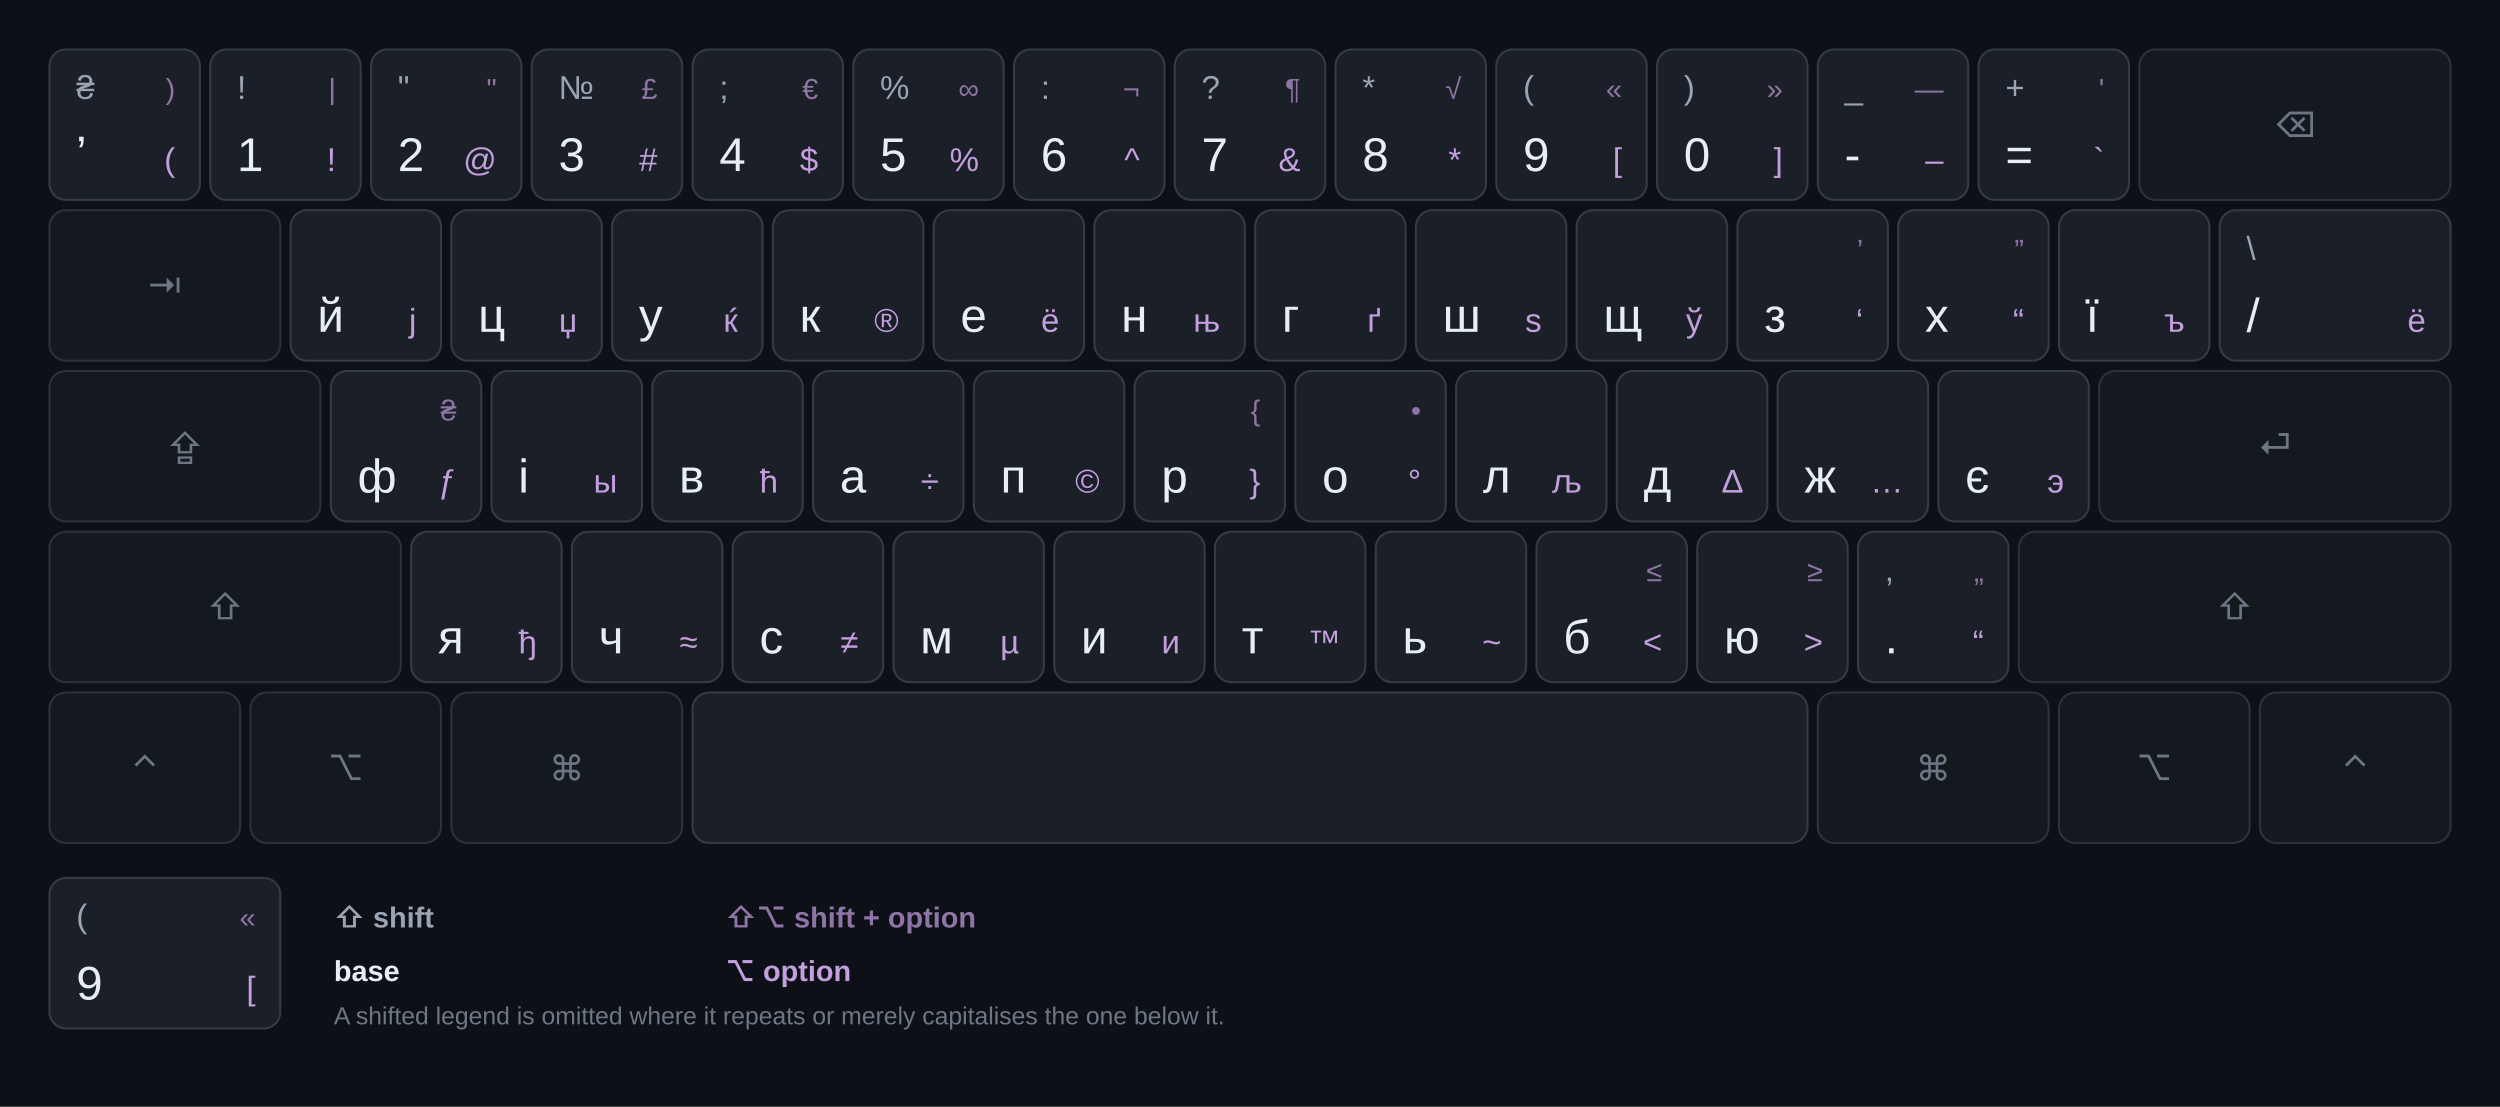
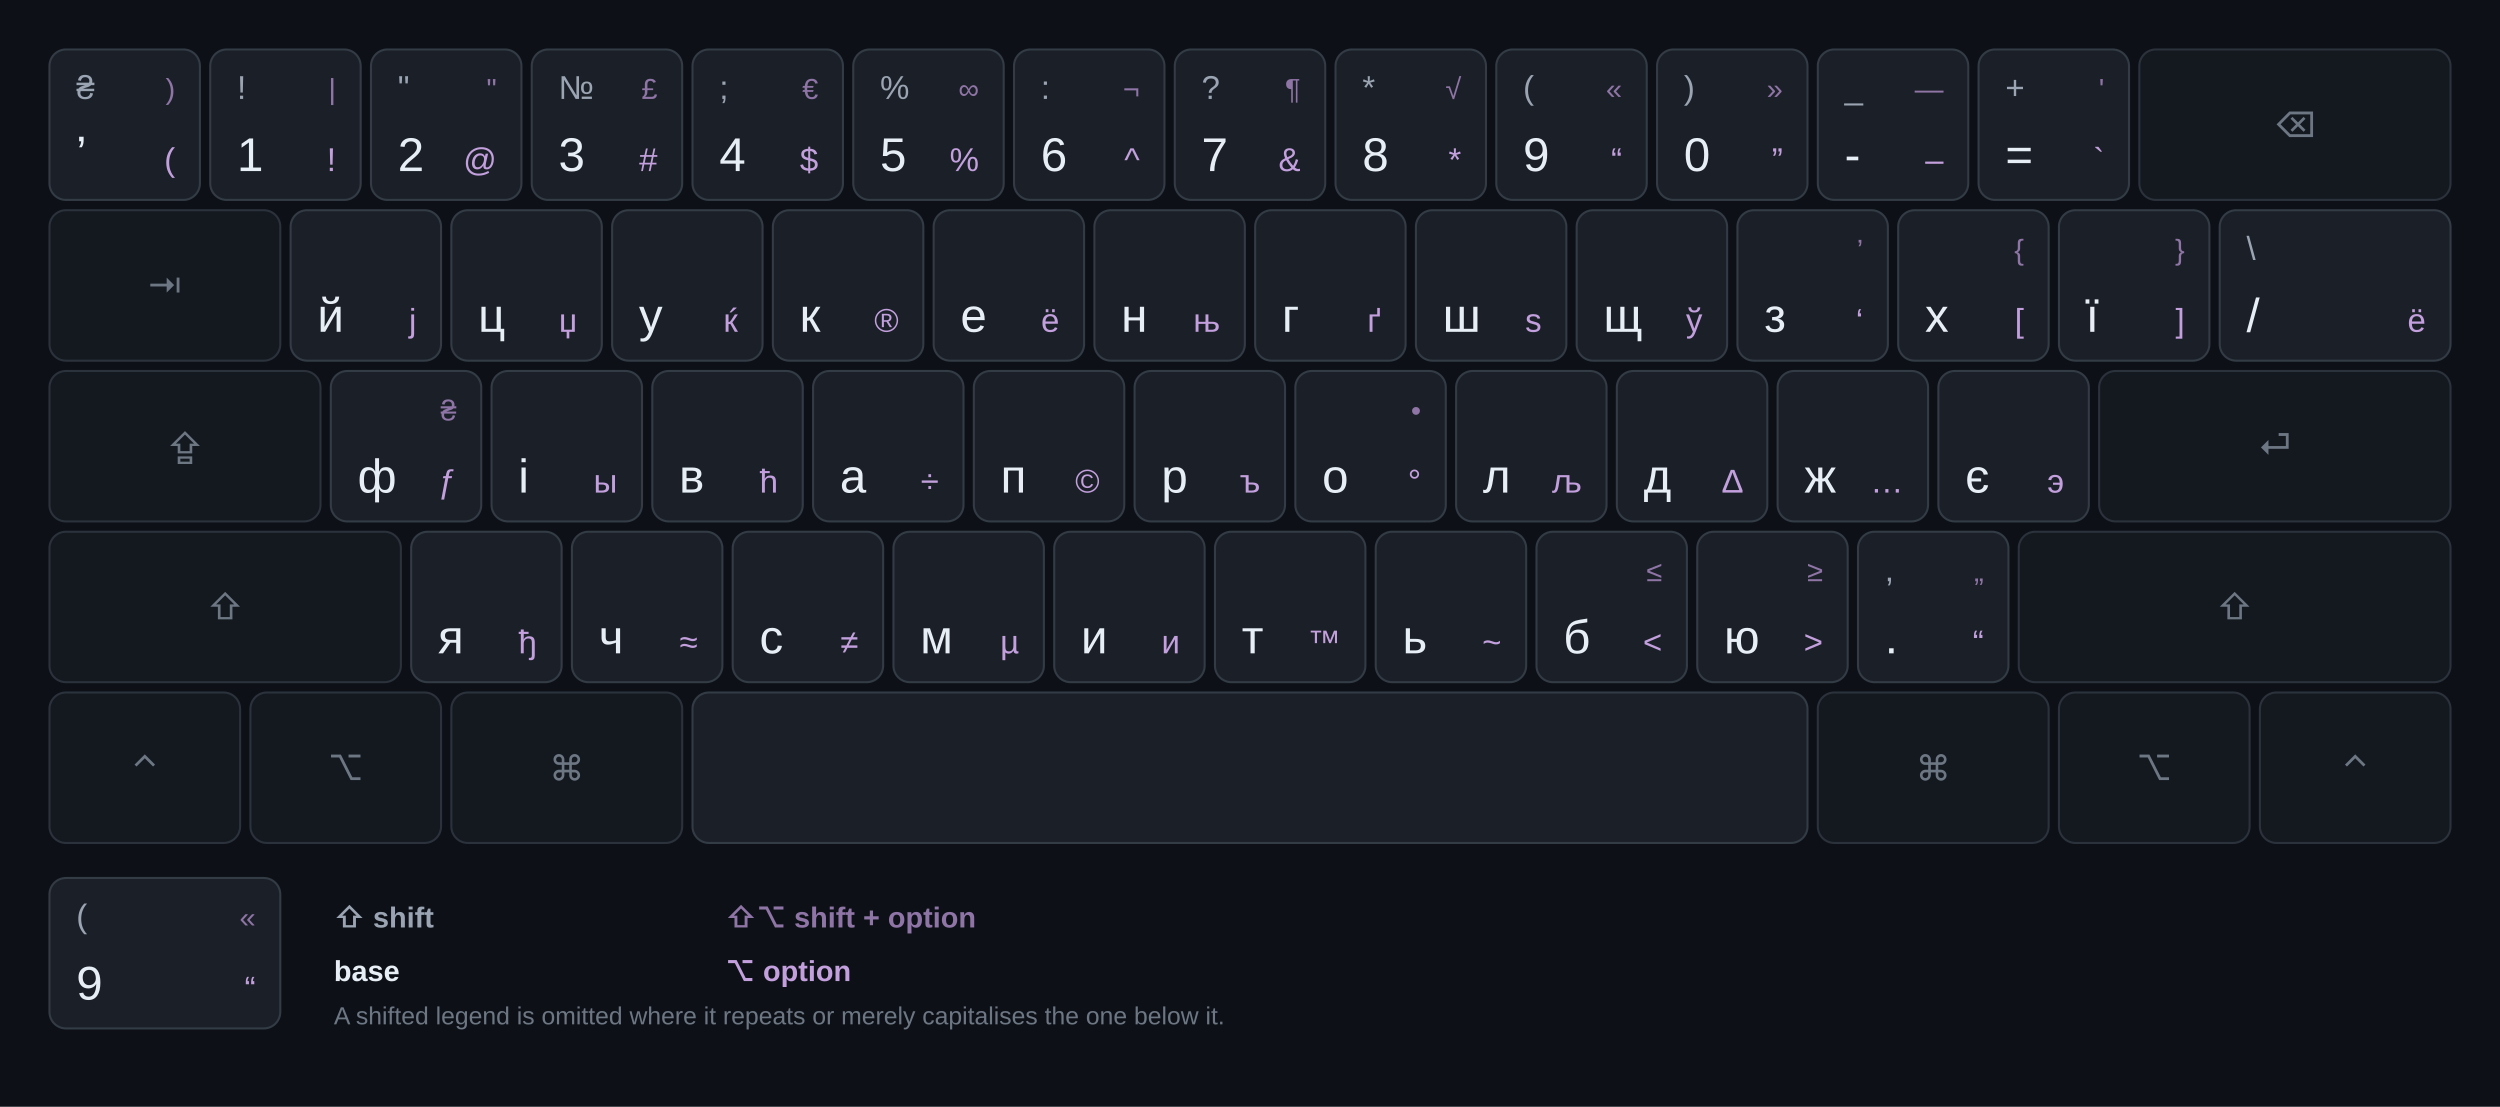
<svg xmlns="http://www.w3.org/2000/svg" width="1213" height="537" viewBox="0 0 1213 537" font-family="ui-sans-serif, -apple-system, BlinkMacSystemFont, 'SF Pro Text', 'Helvetica Neue', 'Segoe UI', Arial, sans-serif" role="img" aria-label="Ukrainian - Mac PC keyboard diagram: each key shows four characters — unmodified at bottom left, shift above it, option at bottom right, shift plus option above that.">
  <rect width="1213" height="537" fill="#0d1117" />
  <rect x="24" y="24" width="73" height="73" rx="8" fill="#1b2028" stroke="#333b45" stroke-width="1" />
  <text x="37" y="83" font-size="23" fill="#e8eef5" text-anchor="start">ʼ</text>
  <text x="37" y="48" font-size="16" fill="#9aa4b2" text-anchor="start">₴</text>
  <text x="85" y="83" font-size="16" fill="#c3a0dd" text-anchor="end">(</text>
  <text x="85" y="48" font-size="14" fill="#8f74a6" text-anchor="end">)</text>
  <rect x="102" y="24" width="73" height="73" rx="8" fill="#1b2028" stroke="#333b45" stroke-width="1" />
  <text x="115" y="83" font-size="23" fill="#e8eef5" text-anchor="start">1</text>
  <text x="115" y="48" font-size="16" fill="#9aa4b2" text-anchor="start">!</text>
  <text x="163" y="83" font-size="16" fill="#c3a0dd" text-anchor="end">!</text>
  <text x="163" y="48" font-size="14" fill="#8f74a6" text-anchor="end">|</text>
  <rect x="180" y="24" width="73" height="73" rx="8" fill="#1b2028" stroke="#333b45" stroke-width="1" />
  <text x="193" y="83" font-size="23" fill="#e8eef5" text-anchor="start">2</text>
  <text x="193" y="48" font-size="16" fill="#9aa4b2" text-anchor="start">"</text>
  <text x="241" y="83" font-size="16" fill="#c3a0dd" text-anchor="end">@</text>
  <text x="241" y="48" font-size="14" fill="#8f74a6" text-anchor="end">"</text>
  <rect x="258" y="24" width="73" height="73" rx="8" fill="#1b2028" stroke="#333b45" stroke-width="1" />
  <text x="271" y="83" font-size="23" fill="#e8eef5" text-anchor="start">3</text>
  <text x="271" y="48" font-size="16" fill="#9aa4b2" text-anchor="start">№</text>
  <text x="319" y="83" font-size="16" fill="#c3a0dd" text-anchor="end">#</text>
  <text x="319" y="48" font-size="14" fill="#8f74a6" text-anchor="end">£</text>
  <rect x="336" y="24" width="73" height="73" rx="8" fill="#1b2028" stroke="#333b45" stroke-width="1" />
  <text x="349" y="83" font-size="23" fill="#e8eef5" text-anchor="start">4</text>
  <text x="349" y="48" font-size="16" fill="#9aa4b2" text-anchor="start">;</text>
  <text x="397" y="83" font-size="16" fill="#c3a0dd" text-anchor="end">$</text>
  <text x="397" y="48" font-size="14" fill="#8f74a6" text-anchor="end">€</text>
  <rect x="414" y="24" width="73" height="73" rx="8" fill="#1b2028" stroke="#333b45" stroke-width="1" />
  <text x="427" y="83" font-size="23" fill="#e8eef5" text-anchor="start">5</text>
  <text x="427" y="48" font-size="16" fill="#9aa4b2" text-anchor="start">%</text>
  <text x="475" y="83" font-size="16" fill="#c3a0dd" text-anchor="end">%</text>
  <text x="475" y="48" font-size="14" fill="#8f74a6" text-anchor="end">∞</text>
  <rect x="492" y="24" width="73" height="73" rx="8" fill="#1b2028" stroke="#333b45" stroke-width="1" />
  <text x="505" y="83" font-size="23" fill="#e8eef5" text-anchor="start">6</text>
  <text x="505" y="48" font-size="16" fill="#9aa4b2" text-anchor="start">:</text>
  <text x="553" y="83" font-size="16" fill="#c3a0dd" text-anchor="end">^</text>
  <text x="553" y="48" font-size="14" fill="#8f74a6" text-anchor="end">¬</text>
  <rect x="570" y="24" width="73" height="73" rx="8" fill="#1b2028" stroke="#333b45" stroke-width="1" />
  <text x="583" y="83" font-size="23" fill="#e8eef5" text-anchor="start">7</text>
  <text x="583" y="48" font-size="16" fill="#9aa4b2" text-anchor="start">?</text>
  <text x="631" y="83" font-size="16" fill="#c3a0dd" text-anchor="end">&amp;</text>
  <text x="631" y="48" font-size="14" fill="#8f74a6" text-anchor="end">¶</text>
  <rect x="648" y="24" width="73" height="73" rx="8" fill="#1b2028" stroke="#333b45" stroke-width="1" />
  <text x="661" y="83" font-size="23" fill="#e8eef5" text-anchor="start">8</text>
  <text x="661" y="48" font-size="16" fill="#9aa4b2" text-anchor="start">*</text>
  <text x="709" y="83" font-size="16" fill="#c3a0dd" text-anchor="end">*</text>
  <text x="709" y="48" font-size="14" fill="#8f74a6" text-anchor="end">√</text>
  <rect x="726" y="24" width="73" height="73" rx="8" fill="#1b2028" stroke="#333b45" stroke-width="1" />
  <text x="739" y="83" font-size="23" fill="#e8eef5" text-anchor="start">9</text>
  <text x="739" y="48" font-size="16" fill="#9aa4b2" text-anchor="start">(</text>
-   <text x="787" y="83" font-size="16" fill="#c3a0dd" text-anchor="end">[</text>
+   <text x="787" y="83" font-size="16" fill="#c3a0dd" text-anchor="end">“</text>
  <text x="787" y="48" font-size="14" fill="#8f74a6" text-anchor="end">«</text>
  <rect x="804" y="24" width="73" height="73" rx="8" fill="#1b2028" stroke="#333b45" stroke-width="1" />
  <text x="817" y="83" font-size="23" fill="#e8eef5" text-anchor="start">0</text>
  <text x="817" y="48" font-size="16" fill="#9aa4b2" text-anchor="start">)</text>
-   <text x="865" y="83" font-size="16" fill="#c3a0dd" text-anchor="end">]</text>
+   <text x="865" y="83" font-size="16" fill="#c3a0dd" text-anchor="end">”</text>
  <text x="865" y="48" font-size="14" fill="#8f74a6" text-anchor="end">»</text>
  <rect x="882" y="24" width="73" height="73" rx="8" fill="#1b2028" stroke="#333b45" stroke-width="1" />
  <text x="895" y="83" font-size="23" fill="#e8eef5" text-anchor="start">-</text>
  <text x="895" y="48" font-size="16" fill="#9aa4b2" text-anchor="start">_</text>
  <text x="943" y="83" font-size="16" fill="#c3a0dd" text-anchor="end">–</text>
  <text x="943" y="48" font-size="14" fill="#8f74a6" text-anchor="end">—</text>
  <rect x="960" y="24" width="73" height="73" rx="8" fill="#1b2028" stroke="#333b45" stroke-width="1" />
  <text x="973" y="83" font-size="23" fill="#e8eef5" text-anchor="start">=</text>
  <text x="973" y="48" font-size="16" fill="#9aa4b2" text-anchor="start">+</text>
  <text x="1021" y="83" font-size="16" fill="#c3a0dd" text-anchor="end">`</text>
  <text x="1021" y="48" font-size="14" fill="#8f74a6" text-anchor="end">'</text>
  <rect x="1038" y="24" width="151" height="73" rx="8" fill="#141920" stroke="#2b323b" stroke-width="1" />
  <text x="1113.5" y="66.5" font-size="17" fill="#6d7784" text-anchor="middle">⌫</text>
  <rect x="24" y="102" width="112" height="73" rx="8" fill="#141920" stroke="#2b323b" stroke-width="1" />
  <text x="80" y="144.5" font-size="17" fill="#6d7784" text-anchor="middle">⇥</text>
  <rect x="141" y="102" width="73" height="73" rx="8" fill="#1b2028" stroke="#333b45" stroke-width="1" />
  <text x="154" y="161" font-size="23" fill="#e8eef5" text-anchor="start">й</text>
  <text x="202" y="161" font-size="16" fill="#c3a0dd" text-anchor="end">ј</text>
  <rect x="219" y="102" width="73" height="73" rx="8" fill="#1b2028" stroke="#333b45" stroke-width="1" />
  <text x="232" y="161" font-size="23" fill="#e8eef5" text-anchor="start">ц</text>
  <text x="280" y="161" font-size="16" fill="#c3a0dd" text-anchor="end">џ</text>
  <rect x="297" y="102" width="73" height="73" rx="8" fill="#1b2028" stroke="#333b45" stroke-width="1" />
  <text x="310" y="161" font-size="23" fill="#e8eef5" text-anchor="start">у</text>
  <text x="358" y="161" font-size="16" fill="#c3a0dd" text-anchor="end">ќ</text>
  <rect x="375" y="102" width="73" height="73" rx="8" fill="#1b2028" stroke="#333b45" stroke-width="1" />
  <text x="388" y="161" font-size="23" fill="#e8eef5" text-anchor="start">к</text>
  <text x="436" y="161" font-size="16" fill="#c3a0dd" text-anchor="end">®</text>
  <rect x="453" y="102" width="73" height="73" rx="8" fill="#1b2028" stroke="#333b45" stroke-width="1" />
  <text x="466" y="161" font-size="23" fill="#e8eef5" text-anchor="start">е</text>
  <text x="514" y="161" font-size="16" fill="#c3a0dd" text-anchor="end">ё</text>
  <rect x="531" y="102" width="73" height="73" rx="8" fill="#1b2028" stroke="#333b45" stroke-width="1" />
  <text x="544" y="161" font-size="23" fill="#e8eef5" text-anchor="start">н</text>
  <text x="592" y="161" font-size="16" fill="#c3a0dd" text-anchor="end">њ</text>
  <rect x="609" y="102" width="73" height="73" rx="8" fill="#1b2028" stroke="#333b45" stroke-width="1" />
  <text x="622" y="161" font-size="23" fill="#e8eef5" text-anchor="start">г</text>
  <text x="670" y="161" font-size="16" fill="#c3a0dd" text-anchor="end">ґ</text>
  <rect x="687" y="102" width="73" height="73" rx="8" fill="#1b2028" stroke="#333b45" stroke-width="1" />
  <text x="700" y="161" font-size="23" fill="#e8eef5" text-anchor="start">ш</text>
  <text x="748" y="161" font-size="16" fill="#c3a0dd" text-anchor="end">ѕ</text>
  <rect x="765" y="102" width="73" height="73" rx="8" fill="#1b2028" stroke="#333b45" stroke-width="1" />
  <text x="778" y="161" font-size="23" fill="#e8eef5" text-anchor="start">щ</text>
  <text x="826" y="161" font-size="16" fill="#c3a0dd" text-anchor="end">ў</text>
  <rect x="843" y="102" width="73" height="73" rx="8" fill="#1b2028" stroke="#333b45" stroke-width="1" />
  <text x="856" y="161" font-size="23" fill="#e8eef5" text-anchor="start">з</text>
  <text x="904" y="161" font-size="16" fill="#c3a0dd" text-anchor="end">‘</text>
  <text x="904" y="126" font-size="14" fill="#8f74a6" text-anchor="end">’</text>
  <rect x="921" y="102" width="73" height="73" rx="8" fill="#1b2028" stroke="#333b45" stroke-width="1" />
  <text x="934" y="161" font-size="23" fill="#e8eef5" text-anchor="start">х</text>
-   <text x="982" y="161" font-size="16" fill="#c3a0dd" text-anchor="end">“</text>
-   <text x="982" y="126" font-size="14" fill="#8f74a6" text-anchor="end">”</text>
+   <text x="982" y="161" font-size="16" fill="#c3a0dd" text-anchor="end">[</text>
+   <text x="982" y="126" font-size="14" fill="#8f74a6" text-anchor="end">{</text>
  <rect x="999" y="102" width="73" height="73" rx="8" fill="#1b2028" stroke="#333b45" stroke-width="1" />
  <text x="1012" y="161" font-size="23" fill="#e8eef5" text-anchor="start">ї</text>
-   <text x="1060" y="161" font-size="16" fill="#c3a0dd" text-anchor="end">ъ</text>
+   <text x="1060" y="161" font-size="16" fill="#c3a0dd" text-anchor="end">]</text>
+   <text x="1060" y="126" font-size="14" fill="#8f74a6" text-anchor="end">}</text>
  <rect x="1077" y="102" width="112" height="73" rx="8" fill="#1b2028" stroke="#333b45" stroke-width="1" />
  <text x="1090" y="161" font-size="23" fill="#e8eef5" text-anchor="start">/</text>
  <text x="1090" y="126" font-size="16" fill="#9aa4b2" text-anchor="start">\</text>
  <text x="1177" y="161" font-size="16" fill="#c3a0dd" text-anchor="end">ё</text>
  <rect x="24" y="180" width="131.5" height="73" rx="8" fill="#141920" stroke="#2b323b" stroke-width="1" />
  <text x="89.75" y="222.5" font-size="17" fill="#6d7784" text-anchor="middle">⇪</text>
  <rect x="160.5" y="180" width="73" height="73" rx="8" fill="#1b2028" stroke="#333b45" stroke-width="1" />
  <text x="173.5" y="239" font-size="23" fill="#e8eef5" text-anchor="start">ф</text>
  <text x="221.5" y="239" font-size="16" fill="#c3a0dd" text-anchor="end">ƒ</text>
  <text x="221.5" y="204" font-size="14" fill="#8f74a6" text-anchor="end">₴</text>
  <rect x="238.5" y="180" width="73" height="73" rx="8" fill="#1b2028" stroke="#333b45" stroke-width="1" />
  <text x="251.5" y="239" font-size="23" fill="#e8eef5" text-anchor="start">і</text>
  <text x="299.5" y="239" font-size="16" fill="#c3a0dd" text-anchor="end">ы</text>
  <rect x="316.5" y="180" width="73" height="73" rx="8" fill="#1b2028" stroke="#333b45" stroke-width="1" />
  <text x="329.5" y="239" font-size="23" fill="#e8eef5" text-anchor="start">в</text>
  <text x="377.5" y="239" font-size="16" fill="#c3a0dd" text-anchor="end">ћ</text>
  <rect x="394.5" y="180" width="73" height="73" rx="8" fill="#1b2028" stroke="#333b45" stroke-width="1" />
  <text x="407.5" y="239" font-size="23" fill="#e8eef5" text-anchor="start">а</text>
  <text x="455.5" y="239" font-size="16" fill="#c3a0dd" text-anchor="end">÷</text>
  <rect x="472.5" y="180" width="73" height="73" rx="8" fill="#1b2028" stroke="#333b45" stroke-width="1" />
  <text x="485.5" y="239" font-size="23" fill="#e8eef5" text-anchor="start">п</text>
  <text x="533.5" y="239" font-size="16" fill="#c3a0dd" text-anchor="end">©</text>
  <rect x="550.5" y="180" width="73" height="73" rx="8" fill="#1b2028" stroke="#333b45" stroke-width="1" />
  <text x="563.5" y="239" font-size="23" fill="#e8eef5" text-anchor="start">р</text>
-   <text x="611.5" y="239" font-size="16" fill="#c3a0dd" text-anchor="end">}</text>
-   <text x="611.5" y="204" font-size="14" fill="#8f74a6" text-anchor="end">{</text>
+   <text x="611.5" y="239" font-size="16" fill="#c3a0dd" text-anchor="end">ъ</text>
  <rect x="628.5" y="180" width="73" height="73" rx="8" fill="#1b2028" stroke="#333b45" stroke-width="1" />
  <text x="641.5" y="239" font-size="23" fill="#e8eef5" text-anchor="start">о</text>
  <text x="689.5" y="239" font-size="16" fill="#c3a0dd" text-anchor="end">°</text>
  <text x="689.5" y="204" font-size="14" fill="#8f74a6" text-anchor="end">•</text>
  <rect x="706.5" y="180" width="73" height="73" rx="8" fill="#1b2028" stroke="#333b45" stroke-width="1" />
  <text x="719.5" y="239" font-size="23" fill="#e8eef5" text-anchor="start">л</text>
  <text x="767.5" y="239" font-size="16" fill="#c3a0dd" text-anchor="end">љ</text>
  <rect x="784.5" y="180" width="73" height="73" rx="8" fill="#1b2028" stroke="#333b45" stroke-width="1" />
  <text x="797.5" y="239" font-size="23" fill="#e8eef5" text-anchor="start">д</text>
  <text x="845.5" y="239" font-size="16" fill="#c3a0dd" text-anchor="end">∆</text>
  <rect x="862.5" y="180" width="73" height="73" rx="8" fill="#1b2028" stroke="#333b45" stroke-width="1" />
  <text x="875.5" y="239" font-size="23" fill="#e8eef5" text-anchor="start">ж</text>
  <text x="923.5" y="239" font-size="16" fill="#c3a0dd" text-anchor="end">…</text>
  <rect x="940.5" y="180" width="73" height="73" rx="8" fill="#1b2028" stroke="#333b45" stroke-width="1" />
  <text x="953.5" y="239" font-size="23" fill="#e8eef5" text-anchor="start">є</text>
  <text x="1001.5" y="239" font-size="16" fill="#c3a0dd" text-anchor="end">э</text>
  <rect x="1018.5" y="180" width="170.5" height="73" rx="8" fill="#141920" stroke="#2b323b" stroke-width="1" />
  <text x="1103.75" y="222.5" font-size="17" fill="#6d7784" text-anchor="middle">⏎</text>
  <rect x="24" y="258" width="170.5" height="73" rx="8" fill="#141920" stroke="#2b323b" stroke-width="1" />
  <text x="109.25" y="300.5" font-size="17" fill="#6d7784" text-anchor="middle">⇧</text>
  <rect x="199.5" y="258" width="73" height="73" rx="8" fill="#1b2028" stroke="#333b45" stroke-width="1" />
  <text x="212.5" y="317" font-size="23" fill="#e8eef5" text-anchor="start">я</text>
  <text x="260.5" y="317" font-size="16" fill="#c3a0dd" text-anchor="end">ђ</text>
  <rect x="277.5" y="258" width="73" height="73" rx="8" fill="#1b2028" stroke="#333b45" stroke-width="1" />
  <text x="290.5" y="317" font-size="23" fill="#e8eef5" text-anchor="start">ч</text>
  <text x="338.5" y="317" font-size="16" fill="#c3a0dd" text-anchor="end">≈</text>
  <rect x="355.5" y="258" width="73" height="73" rx="8" fill="#1b2028" stroke="#333b45" stroke-width="1" />
  <text x="368.5" y="317" font-size="23" fill="#e8eef5" text-anchor="start">с</text>
  <text x="416.5" y="317" font-size="16" fill="#c3a0dd" text-anchor="end">≠</text>
  <rect x="433.5" y="258" width="73" height="73" rx="8" fill="#1b2028" stroke="#333b45" stroke-width="1" />
  <text x="446.5" y="317" font-size="23" fill="#e8eef5" text-anchor="start">м</text>
  <text x="494.5" y="317" font-size="16" fill="#c3a0dd" text-anchor="end">µ</text>
  <rect x="511.5" y="258" width="73" height="73" rx="8" fill="#1b2028" stroke="#333b45" stroke-width="1" />
  <text x="524.5" y="317" font-size="23" fill="#e8eef5" text-anchor="start">и</text>
  <text x="572.5" y="317" font-size="16" fill="#c3a0dd" text-anchor="end">и</text>
  <rect x="589.5" y="258" width="73" height="73" rx="8" fill="#1b2028" stroke="#333b45" stroke-width="1" />
  <text x="602.5" y="317" font-size="23" fill="#e8eef5" text-anchor="start">т</text>
  <text x="650.5" y="317" font-size="16" fill="#c3a0dd" text-anchor="end">™</text>
  <rect x="667.5" y="258" width="73" height="73" rx="8" fill="#1b2028" stroke="#333b45" stroke-width="1" />
  <text x="680.5" y="317" font-size="23" fill="#e8eef5" text-anchor="start">ь</text>
  <text x="728.5" y="317" font-size="16" fill="#c3a0dd" text-anchor="end">~</text>
  <rect x="745.5" y="258" width="73" height="73" rx="8" fill="#1b2028" stroke="#333b45" stroke-width="1" />
  <text x="758.5" y="317" font-size="23" fill="#e8eef5" text-anchor="start">б</text>
  <text x="806.5" y="317" font-size="16" fill="#c3a0dd" text-anchor="end">&lt;</text>
  <text x="806.5" y="282" font-size="14" fill="#8f74a6" text-anchor="end">≤</text>
  <rect x="823.5" y="258" width="73" height="73" rx="8" fill="#1b2028" stroke="#333b45" stroke-width="1" />
  <text x="836.5" y="317" font-size="23" fill="#e8eef5" text-anchor="start">ю</text>
  <text x="884.5" y="317" font-size="16" fill="#c3a0dd" text-anchor="end">&gt;</text>
  <text x="884.5" y="282" font-size="14" fill="#8f74a6" text-anchor="end">≥</text>
  <rect x="901.5" y="258" width="73" height="73" rx="8" fill="#1b2028" stroke="#333b45" stroke-width="1" />
  <text x="914.5" y="317" font-size="23" fill="#e8eef5" text-anchor="start">.</text>
  <text x="914.5" y="282" font-size="16" fill="#9aa4b2" text-anchor="start">,</text>
  <text x="962.5" y="317" font-size="16" fill="#c3a0dd" text-anchor="end">“</text>
  <text x="962.5" y="282" font-size="14" fill="#8f74a6" text-anchor="end">„</text>
  <rect x="979.5" y="258" width="209.5" height="73" rx="8" fill="#141920" stroke="#2b323b" stroke-width="1" />
  <text x="1084.25" y="300.5" font-size="17" fill="#6d7784" text-anchor="middle">⇧</text>
  <rect x="24" y="336" width="92.5" height="73" rx="8" fill="#141920" stroke="#2b323b" stroke-width="1" />
  <text x="70.25" y="378.5" font-size="17" fill="#6d7784" text-anchor="middle">⌃</text>
  <rect x="121.5" y="336" width="92.5" height="73" rx="8" fill="#141920" stroke="#2b323b" stroke-width="1" />
  <text x="167.75" y="378.5" font-size="17" fill="#6d7784" text-anchor="middle">⌥</text>
  <rect x="219" y="336" width="112" height="73" rx="8" fill="#141920" stroke="#2b323b" stroke-width="1" />
  <text x="275" y="378.5" font-size="17" fill="#6d7784" text-anchor="middle">⌘</text>
  <rect x="336" y="336" width="541" height="73" rx="8" fill="#1b2028" stroke="#333b45" stroke-width="1" />
  <rect x="882" y="336" width="112" height="73" rx="8" fill="#141920" stroke="#2b323b" stroke-width="1" />
  <text x="938" y="378.5" font-size="17" fill="#6d7784" text-anchor="middle">⌘</text>
  <rect x="999" y="336" width="92.5" height="73" rx="8" fill="#141920" stroke="#2b323b" stroke-width="1" />
  <text x="1045.25" y="378.5" font-size="17" fill="#6d7784" text-anchor="middle">⌥</text>
  <rect x="1096.5" y="336" width="92.5" height="73" rx="8" fill="#141920" stroke="#2b323b" stroke-width="1" />
  <text x="1142.75" y="378.5" font-size="17" fill="#6d7784" text-anchor="middle">⌃</text>
  <rect x="24" y="426" width="112" height="73" rx="8" fill="#1b2028" stroke="#333b45" stroke-width="1" />
  <text x="37" y="485" font-size="23" fill="#e8eef5" text-anchor="start">9</text>
  <text x="37" y="450" font-size="16" fill="#9aa4b2" text-anchor="start">(</text>
-   <text x="124" y="485" font-size="16" fill="#c3a0dd" text-anchor="end">[</text>
+   <text x="124" y="485" font-size="16" fill="#c3a0dd" text-anchor="end">“</text>
  <text x="124" y="450" font-size="14" fill="#8f74a6" text-anchor="end">«</text>
  <text x="162" y="450" font-size="14" fill="#9aa4b2" text-anchor="start" font-weight="600">⇧ shift</text>
  <text x="162" y="476" font-size="14" fill="#e8eef5" text-anchor="start" font-weight="600">base</text>
  <text x="352" y="450" font-size="14" fill="#8f74a6" text-anchor="start" font-weight="600">⇧⌥ shift + option</text>
  <text x="352" y="476" font-size="14" fill="#c3a0dd" text-anchor="start" font-weight="600">⌥ option</text>
  <text x="162" y="497" font-size="12" fill="#6d7784" text-anchor="start">A shifted legend is omitted where it repeats or merely capitalises the one below it.</text>
</svg>
